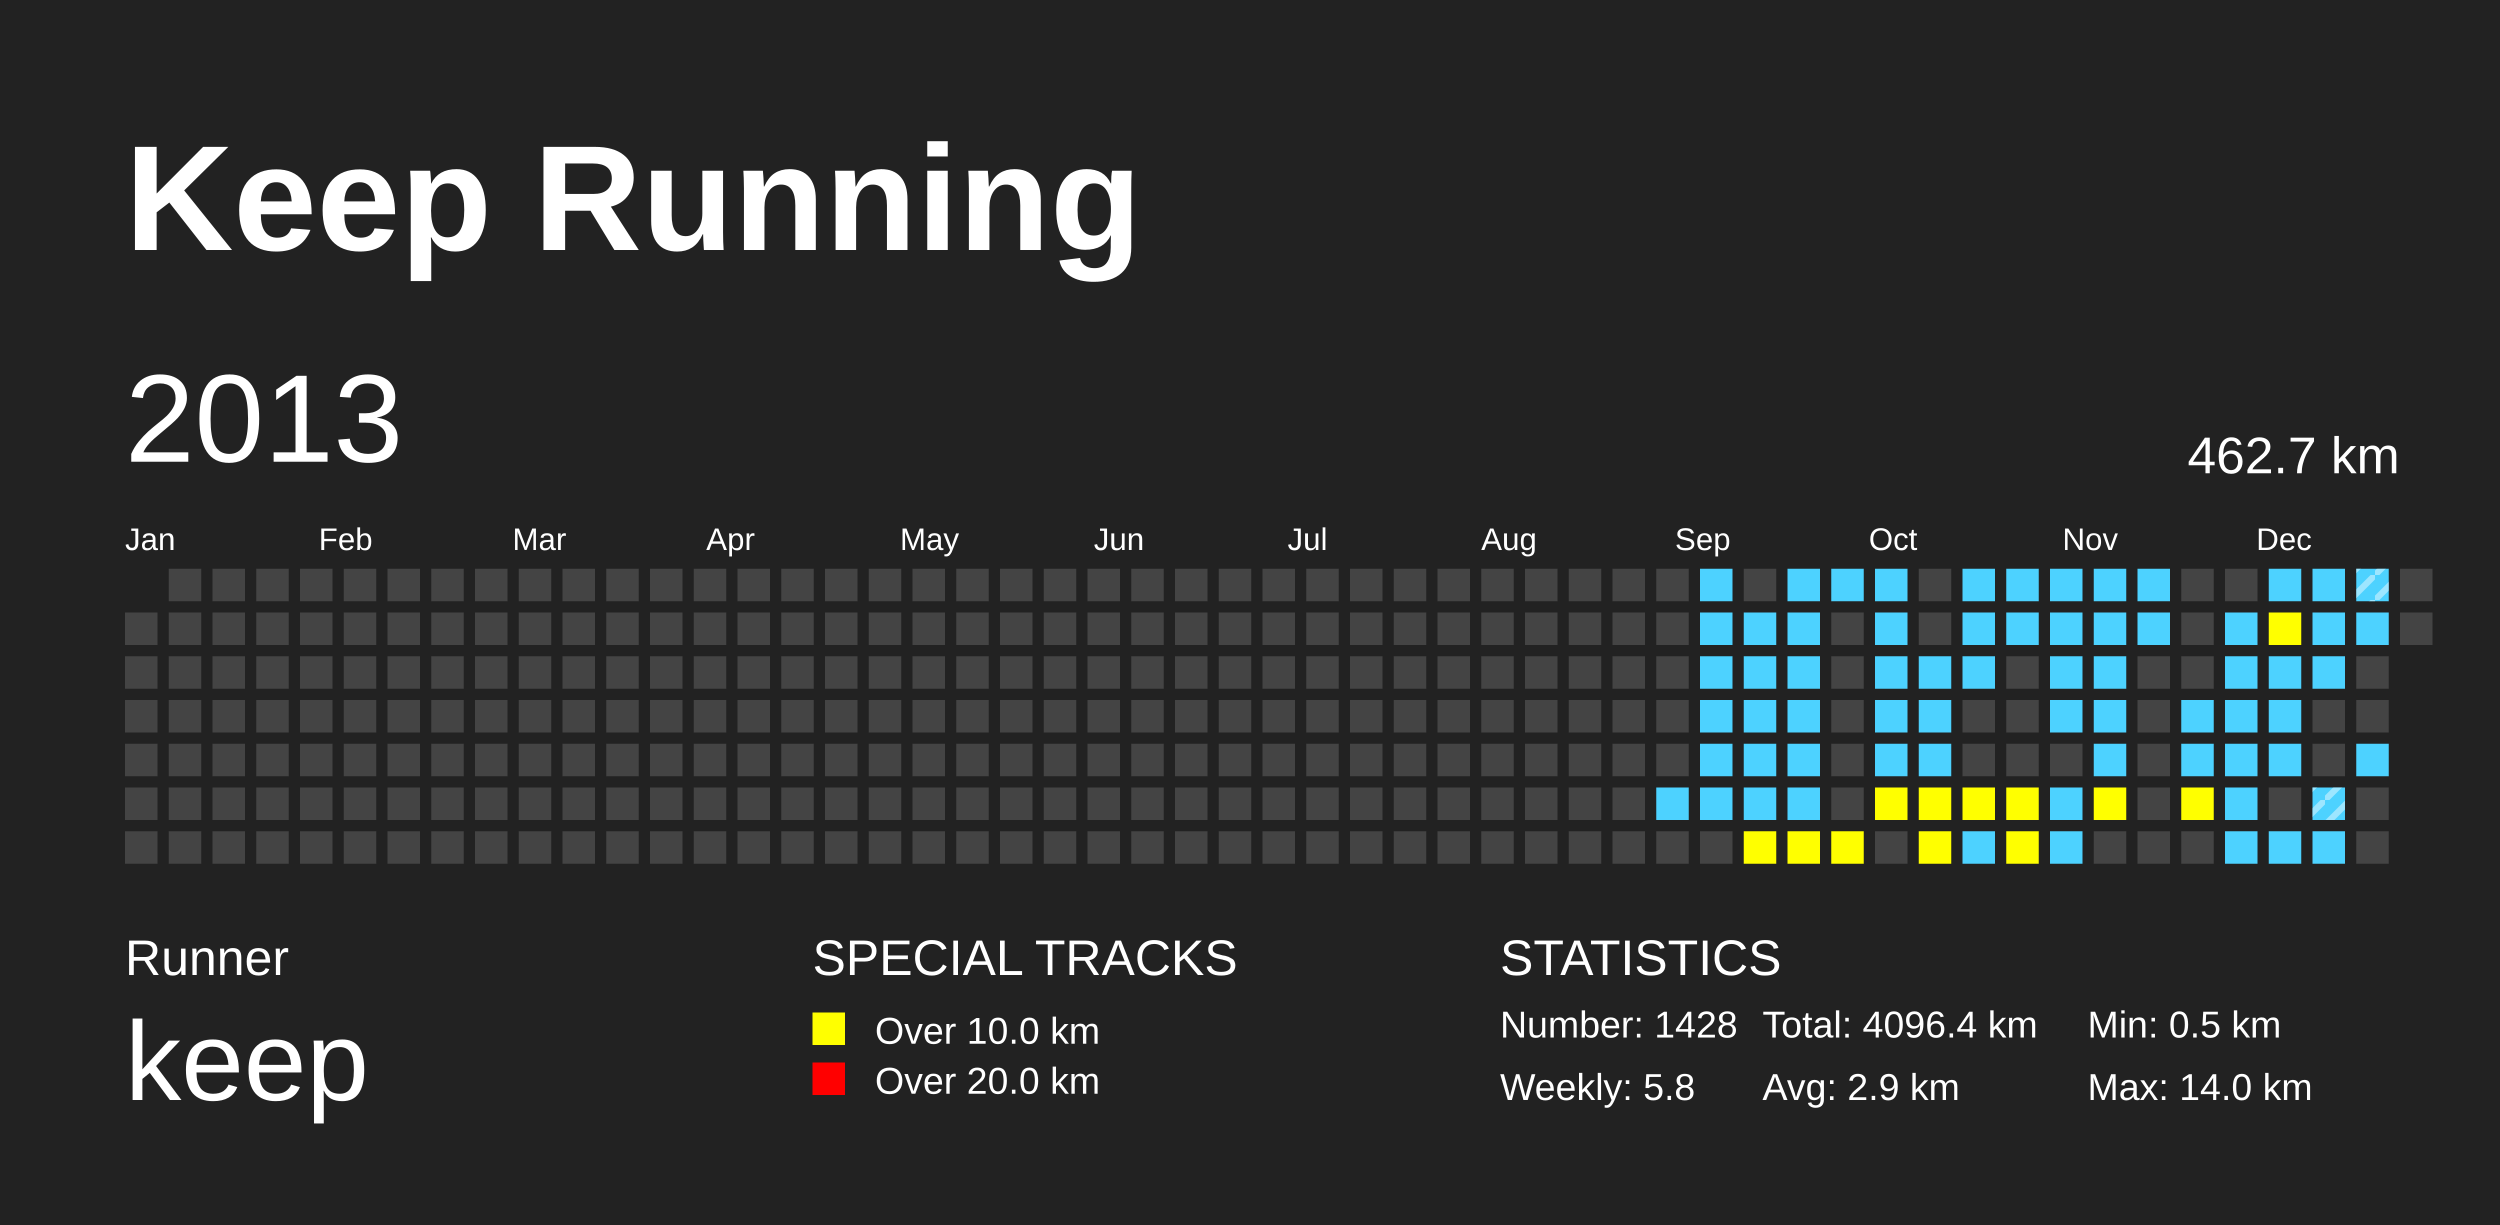
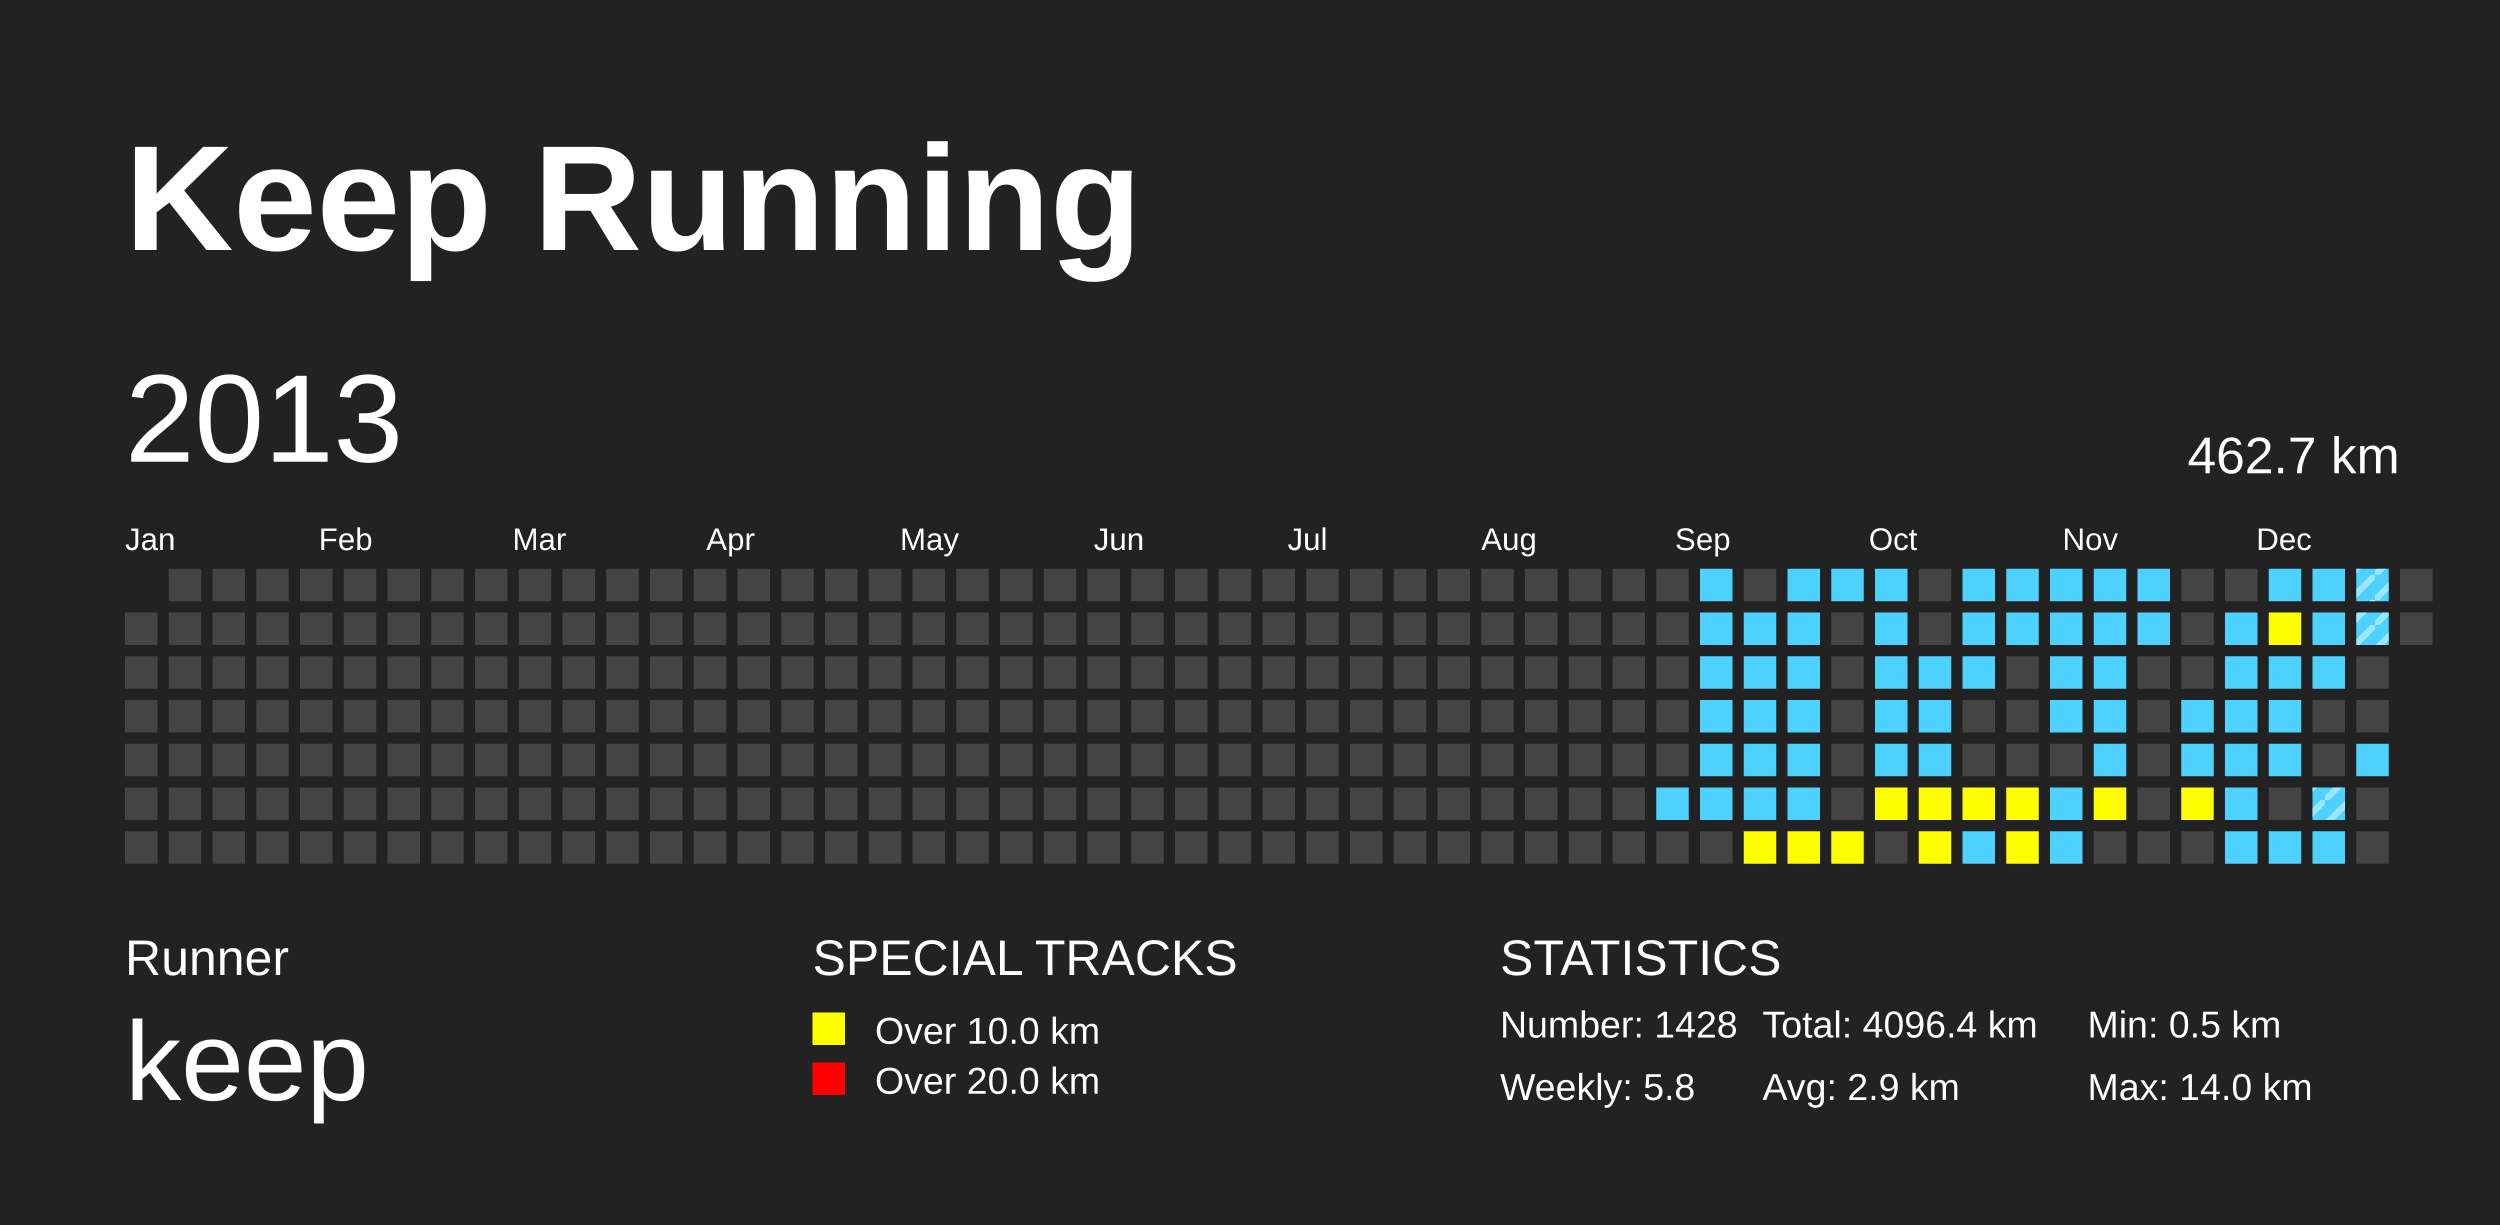
<svg xmlns="http://www.w3.org/2000/svg" baseProfile="full" height="98mm" version="1.1" viewBox="0,0,200,98" width="200mm">
  <defs>
    <pattern height="2" id="indoor-stripe" patternUnits="userSpaceOnUse" width="2">
      <line stroke="white" stroke-opacity="0.45" stroke-width="0.5" x1="0" x2="2" y1="2" y2="0" />
    </pattern>
  </defs>
  <rect fill="#222222" height="98" width="200" x="0" y="0" />
  <text fill="#FFFFFF" style="font-size:12px; font-family:Arial; font-weight:bold;" x="10" y="20">Keep Running</text>
  <text fill="#FFFFFF" style="font-size:4px; font-family:Arial" x="10" y="78">Runner</text>
  <text fill="#FFFFFF" style="font-size:9px; font-family:Arial" x="10" y="88">keep</text>
  <text fill="#FFFFFF" style="font-size:4px; font-family:Arial" x="65" y="78">SPECIAL TRACKS</text>
  <rect fill="yellow" height="2.6" width="2.6" x="65" y="81" />
  <text fill="#FFFFFF" style="font-size:3px; font-family:Arial" x="70" y="83.5">Over 10.0 km</text>
  <rect fill="red" height="2.6" width="2.6" x="65" y="85" />
  <text fill="#FFFFFF" style="font-size:3px; font-family:Arial" x="70" y="87.5">Over 20.0 km</text>
  <text fill="#FFFFFF" style="font-size:4px; font-family:Arial" x="120" y="78">STATISTICS</text>
  <text fill="#FFFFFF" style="font-size:3px; font-family:Arial" x="120" y="83">Number: 1428</text>
  <text fill="#FFFFFF" style="font-size:3px; font-family:Arial" x="120" y="88">Weekly: 5.8</text>
  <text fill="#FFFFFF" style="font-size:3px; font-family:Arial" x="141" y="83">Total: 4096.4 km</text>
  <text fill="#FFFFFF" style="font-size:3px; font-family:Arial" x="141" y="88">Avg: 2.9 km</text>
  <text fill="#FFFFFF" style="font-size:3px; font-family:Arial" x="167" y="83">Min: 0.5 km</text>
  <text fill="#FFFFFF" style="font-size:3px; font-family:Arial" x="167" y="88">Max: 14.0 km</text>
  <text dominant-baseline="hanging" fill="#FFFFFF" style="font-size:10.0px; font-family:Arial;" x="10" y="30">2013</text>
  <text dominant-baseline="hanging" fill="#FFFFFF" style="font-size:4.125px; font-family:Arial;" x="175" y="35">462.7 km</text>
  <text fill="#FFFFFF" style="font-size:2.5px; font-family:Arial" x="10.0" y="44">Jan</text>
  <text fill="#FFFFFF" style="font-size:2.5px; font-family:Arial" x="25.5" y="44">Feb</text>
  <text fill="#FFFFFF" style="font-size:2.5px; font-family:Arial" x="41.0" y="44">Mar</text>
  <text fill="#FFFFFF" style="font-size:2.5px; font-family:Arial" x="56.5" y="44">Apr</text>
  <text fill="#FFFFFF" style="font-size:2.5px; font-family:Arial" x="72.0" y="44">May</text>
  <text fill="#FFFFFF" style="font-size:2.5px; font-family:Arial" x="87.5" y="44">Jun</text>
  <text fill="#FFFFFF" style="font-size:2.5px; font-family:Arial" x="103.0" y="44">Jul</text>
  <text fill="#FFFFFF" style="font-size:2.5px; font-family:Arial" x="118.5" y="44">Aug</text>
  <text fill="#FFFFFF" style="font-size:2.5px; font-family:Arial" x="134.0" y="44">Sep</text>
  <text fill="#FFFFFF" style="font-size:2.5px; font-family:Arial" x="149.5" y="44">Oct</text>
  <text fill="#FFFFFF" style="font-size:2.5px; font-family:Arial" x="165.0" y="44">Nov</text>
  <text fill="#FFFFFF" style="font-size:2.5px; font-family:Arial" x="180.5" y="44">Dec</text>
  <rect fill="#444444" height="2.6" width="2.6" x="10.0" y="49.0" />
  <rect fill="#444444" height="2.6" width="2.6" x="10.0" y="52.5" />
  <rect fill="#444444" height="2.6" width="2.6" x="10.0" y="56.0" />
  <rect fill="#444444" height="2.6" width="2.6" x="10.0" y="59.5" />
  <rect fill="#444444" height="2.6" width="2.6" x="10.0" y="63.0" />
  <rect fill="#444444" height="2.6" width="2.6" x="10.0" y="66.5" />
  <rect fill="#444444" height="2.6" width="2.6" x="13.5" y="45.5" />
  <rect fill="#444444" height="2.6" width="2.6" x="13.5" y="49.0" />
  <rect fill="#444444" height="2.6" width="2.6" x="13.5" y="52.5" />
  <rect fill="#444444" height="2.6" width="2.6" x="13.5" y="56.0" />
  <rect fill="#444444" height="2.6" width="2.6" x="13.5" y="59.5" />
  <rect fill="#444444" height="2.6" width="2.6" x="13.5" y="63.0" />
  <rect fill="#444444" height="2.6" width="2.6" x="13.5" y="66.5" />
  <rect fill="#444444" height="2.6" width="2.6" x="17.0" y="45.5" />
  <rect fill="#444444" height="2.6" width="2.6" x="17.0" y="49.0" />
  <rect fill="#444444" height="2.6" width="2.6" x="17.0" y="52.5" />
  <rect fill="#444444" height="2.6" width="2.6" x="17.0" y="56.0" />
  <rect fill="#444444" height="2.6" width="2.6" x="17.0" y="59.5" />
  <rect fill="#444444" height="2.6" width="2.6" x="17.0" y="63.0" />
  <rect fill="#444444" height="2.6" width="2.6" x="17.0" y="66.5" />
  <rect fill="#444444" height="2.6" width="2.6" x="20.5" y="45.5" />
  <rect fill="#444444" height="2.6" width="2.6" x="20.5" y="49.0" />
  <rect fill="#444444" height="2.6" width="2.6" x="20.5" y="52.5" />
  <rect fill="#444444" height="2.6" width="2.6" x="20.5" y="56.0" />
  <rect fill="#444444" height="2.6" width="2.6" x="20.5" y="59.5" />
  <rect fill="#444444" height="2.6" width="2.6" x="20.5" y="63.0" />
  <rect fill="#444444" height="2.6" width="2.6" x="20.5" y="66.5" />
  <rect fill="#444444" height="2.6" width="2.6" x="24.0" y="45.5" />
  <rect fill="#444444" height="2.6" width="2.6" x="24.0" y="49.0" />
  <rect fill="#444444" height="2.6" width="2.6" x="24.0" y="52.5" />
  <rect fill="#444444" height="2.6" width="2.6" x="24.0" y="56.0" />
  <rect fill="#444444" height="2.6" width="2.6" x="24.0" y="59.5" />
  <rect fill="#444444" height="2.6" width="2.6" x="24.0" y="63.0" />
  <rect fill="#444444" height="2.6" width="2.6" x="24.0" y="66.5" />
  <rect fill="#444444" height="2.6" width="2.6" x="27.5" y="45.5" />
  <rect fill="#444444" height="2.6" width="2.6" x="27.5" y="49.0" />
  <rect fill="#444444" height="2.6" width="2.6" x="27.5" y="52.5" />
  <rect fill="#444444" height="2.6" width="2.6" x="27.5" y="56.0" />
  <rect fill="#444444" height="2.6" width="2.6" x="27.5" y="59.5" />
  <rect fill="#444444" height="2.6" width="2.6" x="27.5" y="63.0" />
  <rect fill="#444444" height="2.6" width="2.6" x="27.5" y="66.5" />
  <rect fill="#444444" height="2.6" width="2.6" x="31.0" y="45.5" />
  <rect fill="#444444" height="2.6" width="2.6" x="31.0" y="49.0" />
  <rect fill="#444444" height="2.6" width="2.6" x="31.0" y="52.5" />
  <rect fill="#444444" height="2.6" width="2.6" x="31.0" y="56.0" />
  <rect fill="#444444" height="2.6" width="2.6" x="31.0" y="59.5" />
  <rect fill="#444444" height="2.6" width="2.6" x="31.0" y="63.0" />
  <rect fill="#444444" height="2.6" width="2.6" x="31.0" y="66.5" />
  <rect fill="#444444" height="2.6" width="2.6" x="34.5" y="45.5" />
  <rect fill="#444444" height="2.6" width="2.6" x="34.5" y="49.0" />
  <rect fill="#444444" height="2.6" width="2.6" x="34.5" y="52.5" />
  <rect fill="#444444" height="2.6" width="2.6" x="34.5" y="56.0" />
  <rect fill="#444444" height="2.6" width="2.6" x="34.5" y="59.5" />
  <rect fill="#444444" height="2.6" width="2.6" x="34.5" y="63.0" />
  <rect fill="#444444" height="2.6" width="2.6" x="34.5" y="66.5" />
  <rect fill="#444444" height="2.6" width="2.6" x="38.0" y="45.5" />
  <rect fill="#444444" height="2.6" width="2.6" x="38.0" y="49.0" />
  <rect fill="#444444" height="2.6" width="2.6" x="38.0" y="52.5" />
  <rect fill="#444444" height="2.6" width="2.6" x="38.0" y="56.0" />
  <rect fill="#444444" height="2.6" width="2.6" x="38.0" y="59.5" />
  <rect fill="#444444" height="2.6" width="2.6" x="38.0" y="63.0" />
  <rect fill="#444444" height="2.6" width="2.6" x="38.0" y="66.5" />
  <rect fill="#444444" height="2.6" width="2.6" x="41.5" y="45.5" />
  <rect fill="#444444" height="2.6" width="2.6" x="41.5" y="49.0" />
  <rect fill="#444444" height="2.6" width="2.6" x="41.5" y="52.5" />
  <rect fill="#444444" height="2.6" width="2.6" x="41.5" y="56.0" />
  <rect fill="#444444" height="2.6" width="2.6" x="41.5" y="59.5" />
  <rect fill="#444444" height="2.6" width="2.6" x="41.5" y="63.0" />
  <rect fill="#444444" height="2.6" width="2.6" x="41.5" y="66.5" />
  <rect fill="#444444" height="2.6" width="2.6" x="45.0" y="45.5" />
  <rect fill="#444444" height="2.6" width="2.6" x="45.0" y="49.0" />
  <rect fill="#444444" height="2.6" width="2.6" x="45.0" y="52.5" />
  <rect fill="#444444" height="2.6" width="2.6" x="45.0" y="56.0" />
  <rect fill="#444444" height="2.6" width="2.6" x="45.0" y="59.5" />
  <rect fill="#444444" height="2.6" width="2.6" x="45.0" y="63.0" />
  <rect fill="#444444" height="2.6" width="2.6" x="45.0" y="66.5" />
  <rect fill="#444444" height="2.6" width="2.6" x="48.5" y="45.5" />
  <rect fill="#444444" height="2.6" width="2.6" x="48.5" y="49.0" />
  <rect fill="#444444" height="2.6" width="2.6" x="48.5" y="52.5" />
  <rect fill="#444444" height="2.6" width="2.6" x="48.5" y="56.0" />
  <rect fill="#444444" height="2.6" width="2.6" x="48.5" y="59.5" />
  <rect fill="#444444" height="2.6" width="2.6" x="48.5" y="63.0" />
  <rect fill="#444444" height="2.6" width="2.6" x="48.5" y="66.5" />
  <rect fill="#444444" height="2.6" width="2.6" x="52.0" y="45.5" />
  <rect fill="#444444" height="2.6" width="2.6" x="52.0" y="49.0" />
  <rect fill="#444444" height="2.6" width="2.6" x="52.0" y="52.5" />
  <rect fill="#444444" height="2.6" width="2.6" x="52.0" y="56.0" />
  <rect fill="#444444" height="2.6" width="2.6" x="52.0" y="59.5" />
  <rect fill="#444444" height="2.6" width="2.6" x="52.0" y="63.0" />
  <rect fill="#444444" height="2.6" width="2.6" x="52.0" y="66.5" />
  <rect fill="#444444" height="2.6" width="2.6" x="55.5" y="45.5" />
  <rect fill="#444444" height="2.6" width="2.6" x="55.5" y="49.0" />
  <rect fill="#444444" height="2.6" width="2.6" x="55.5" y="52.5" />
  <rect fill="#444444" height="2.6" width="2.6" x="55.5" y="56.0" />
  <rect fill="#444444" height="2.6" width="2.6" x="55.5" y="59.5" />
  <rect fill="#444444" height="2.6" width="2.6" x="55.5" y="63.0" />
  <rect fill="#444444" height="2.6" width="2.6" x="55.5" y="66.5" />
  <rect fill="#444444" height="2.6" width="2.6" x="59.0" y="45.5" />
  <rect fill="#444444" height="2.6" width="2.6" x="59.0" y="49.0" />
  <rect fill="#444444" height="2.6" width="2.6" x="59.0" y="52.5" />
  <rect fill="#444444" height="2.6" width="2.6" x="59.0" y="56.0" />
  <rect fill="#444444" height="2.6" width="2.6" x="59.0" y="59.5" />
  <rect fill="#444444" height="2.6" width="2.6" x="59.0" y="63.0" />
  <rect fill="#444444" height="2.6" width="2.6" x="59.0" y="66.5" />
  <rect fill="#444444" height="2.6" width="2.6" x="62.5" y="45.5" />
  <rect fill="#444444" height="2.6" width="2.6" x="62.5" y="49.0" />
  <rect fill="#444444" height="2.6" width="2.6" x="62.5" y="52.5" />
  <rect fill="#444444" height="2.6" width="2.6" x="62.5" y="56.0" />
  <rect fill="#444444" height="2.6" width="2.6" x="62.5" y="59.5" />
  <rect fill="#444444" height="2.6" width="2.6" x="62.5" y="63.0" />
  <rect fill="#444444" height="2.6" width="2.6" x="62.5" y="66.5" />
  <rect fill="#444444" height="2.6" width="2.6" x="66.0" y="45.5" />
  <rect fill="#444444" height="2.6" width="2.6" x="66.0" y="49.0" />
  <rect fill="#444444" height="2.6" width="2.6" x="66.0" y="52.5" />
  <rect fill="#444444" height="2.6" width="2.6" x="66.0" y="56.0" />
  <rect fill="#444444" height="2.6" width="2.6" x="66.0" y="59.5" />
  <rect fill="#444444" height="2.6" width="2.6" x="66.0" y="63.0" />
  <rect fill="#444444" height="2.6" width="2.6" x="66.0" y="66.5" />
  <rect fill="#444444" height="2.6" width="2.6" x="69.5" y="45.5" />
  <rect fill="#444444" height="2.6" width="2.6" x="69.5" y="49.0" />
  <rect fill="#444444" height="2.6" width="2.6" x="69.5" y="52.5" />
  <rect fill="#444444" height="2.6" width="2.6" x="69.5" y="56.0" />
  <rect fill="#444444" height="2.6" width="2.6" x="69.5" y="59.5" />
  <rect fill="#444444" height="2.6" width="2.6" x="69.5" y="63.0" />
  <rect fill="#444444" height="2.6" width="2.6" x="69.5" y="66.5" />
  <rect fill="#444444" height="2.6" width="2.6" x="73.0" y="45.5" />
  <rect fill="#444444" height="2.6" width="2.6" x="73.0" y="49.0" />
  <rect fill="#444444" height="2.6" width="2.6" x="73.0" y="52.5" />
  <rect fill="#444444" height="2.6" width="2.6" x="73.0" y="56.0" />
  <rect fill="#444444" height="2.6" width="2.6" x="73.0" y="59.5" />
  <rect fill="#444444" height="2.6" width="2.6" x="73.0" y="63.0" />
  <rect fill="#444444" height="2.6" width="2.6" x="73.0" y="66.5" />
  <rect fill="#444444" height="2.6" width="2.6" x="76.5" y="45.5" />
  <rect fill="#444444" height="2.6" width="2.6" x="76.5" y="49.0" />
  <rect fill="#444444" height="2.6" width="2.6" x="76.5" y="52.5" />
  <rect fill="#444444" height="2.6" width="2.6" x="76.5" y="56.0" />
  <rect fill="#444444" height="2.6" width="2.6" x="76.5" y="59.5" />
  <rect fill="#444444" height="2.6" width="2.6" x="76.5" y="63.0" />
  <rect fill="#444444" height="2.6" width="2.6" x="76.5" y="66.5" />
  <rect fill="#444444" height="2.6" width="2.6" x="80.0" y="45.5" />
  <rect fill="#444444" height="2.6" width="2.6" x="80.0" y="49.0" />
  <rect fill="#444444" height="2.6" width="2.6" x="80.0" y="52.5" />
  <rect fill="#444444" height="2.6" width="2.6" x="80.0" y="56.0" />
  <rect fill="#444444" height="2.6" width="2.6" x="80.0" y="59.5" />
  <rect fill="#444444" height="2.6" width="2.6" x="80.0" y="63.0" />
  <rect fill="#444444" height="2.6" width="2.6" x="80.0" y="66.5" />
  <rect fill="#444444" height="2.6" width="2.6" x="83.5" y="45.5" />
  <rect fill="#444444" height="2.6" width="2.6" x="83.5" y="49.0" />
  <rect fill="#444444" height="2.6" width="2.6" x="83.5" y="52.5" />
  <rect fill="#444444" height="2.6" width="2.6" x="83.5" y="56.0" />
  <rect fill="#444444" height="2.6" width="2.6" x="83.5" y="59.5" />
  <rect fill="#444444" height="2.6" width="2.6" x="83.5" y="63.0" />
  <rect fill="#444444" height="2.6" width="2.6" x="83.5" y="66.5" />
  <rect fill="#444444" height="2.6" width="2.6" x="87.0" y="45.5" />
  <rect fill="#444444" height="2.6" width="2.6" x="87.0" y="49.0" />
  <rect fill="#444444" height="2.6" width="2.6" x="87.0" y="52.5" />
  <rect fill="#444444" height="2.6" width="2.6" x="87.0" y="56.0" />
  <rect fill="#444444" height="2.6" width="2.6" x="87.0" y="59.5" />
  <rect fill="#444444" height="2.6" width="2.6" x="87.0" y="63.0" />
  <rect fill="#444444" height="2.6" width="2.6" x="87.0" y="66.5" />
  <rect fill="#444444" height="2.6" width="2.6" x="90.5" y="45.5" />
  <rect fill="#444444" height="2.6" width="2.6" x="90.5" y="49.0" />
  <rect fill="#444444" height="2.6" width="2.6" x="90.5" y="52.5" />
  <rect fill="#444444" height="2.6" width="2.6" x="90.5" y="56.0" />
  <rect fill="#444444" height="2.6" width="2.6" x="90.5" y="59.5" />
  <rect fill="#444444" height="2.6" width="2.6" x="90.5" y="63.0" />
  <rect fill="#444444" height="2.6" width="2.6" x="90.5" y="66.5" />
  <rect fill="#444444" height="2.6" width="2.6" x="94.0" y="45.5" />
  <rect fill="#444444" height="2.6" width="2.6" x="94.0" y="49.0" />
  <rect fill="#444444" height="2.6" width="2.6" x="94.0" y="52.5" />
  <rect fill="#444444" height="2.6" width="2.6" x="94.0" y="56.0" />
  <rect fill="#444444" height="2.6" width="2.6" x="94.0" y="59.5" />
  <rect fill="#444444" height="2.6" width="2.6" x="94.0" y="63.0" />
  <rect fill="#444444" height="2.6" width="2.6" x="94.0" y="66.5" />
  <rect fill="#444444" height="2.6" width="2.6" x="97.5" y="45.5" />
  <rect fill="#444444" height="2.6" width="2.6" x="97.5" y="49.0" />
  <rect fill="#444444" height="2.6" width="2.6" x="97.5" y="52.5" />
  <rect fill="#444444" height="2.6" width="2.6" x="97.5" y="56.0" />
  <rect fill="#444444" height="2.6" width="2.6" x="97.5" y="59.5" />
  <rect fill="#444444" height="2.6" width="2.6" x="97.5" y="63.0" />
  <rect fill="#444444" height="2.6" width="2.6" x="97.5" y="66.5" />
  <rect fill="#444444" height="2.6" width="2.6" x="101.0" y="45.5" />
  <rect fill="#444444" height="2.6" width="2.6" x="101.0" y="49.0" />
  <rect fill="#444444" height="2.6" width="2.6" x="101.0" y="52.5" />
  <rect fill="#444444" height="2.6" width="2.6" x="101.0" y="56.0" />
  <rect fill="#444444" height="2.6" width="2.6" x="101.0" y="59.5" />
  <rect fill="#444444" height="2.6" width="2.6" x="101.0" y="63.0" />
  <rect fill="#444444" height="2.6" width="2.6" x="101.0" y="66.5" />
  <rect fill="#444444" height="2.6" width="2.6" x="104.5" y="45.5" />
  <rect fill="#444444" height="2.6" width="2.6" x="104.5" y="49.0" />
  <rect fill="#444444" height="2.6" width="2.6" x="104.5" y="52.5" />
  <rect fill="#444444" height="2.6" width="2.6" x="104.5" y="56.0" />
  <rect fill="#444444" height="2.6" width="2.6" x="104.5" y="59.5" />
  <rect fill="#444444" height="2.6" width="2.6" x="104.5" y="63.0" />
  <rect fill="#444444" height="2.6" width="2.6" x="104.5" y="66.5" />
  <rect fill="#444444" height="2.6" width="2.6" x="108.0" y="45.5" />
  <rect fill="#444444" height="2.6" width="2.6" x="108.0" y="49.0" />
  <rect fill="#444444" height="2.6" width="2.6" x="108.0" y="52.5" />
  <rect fill="#444444" height="2.6" width="2.6" x="108.0" y="56.0" />
  <rect fill="#444444" height="2.6" width="2.6" x="108.0" y="59.5" />
  <rect fill="#444444" height="2.6" width="2.6" x="108.0" y="63.0" />
  <rect fill="#444444" height="2.6" width="2.6" x="108.0" y="66.5" />
  <rect fill="#444444" height="2.6" width="2.6" x="111.5" y="45.5" />
  <rect fill="#444444" height="2.6" width="2.6" x="111.5" y="49.0" />
  <rect fill="#444444" height="2.6" width="2.6" x="111.5" y="52.5" />
  <rect fill="#444444" height="2.6" width="2.6" x="111.5" y="56.0" />
  <rect fill="#444444" height="2.6" width="2.6" x="111.5" y="59.5" />
  <rect fill="#444444" height="2.6" width="2.6" x="111.5" y="63.0" />
  <rect fill="#444444" height="2.6" width="2.6" x="111.5" y="66.5" />
  <rect fill="#444444" height="2.6" width="2.6" x="115.0" y="45.5" />
  <rect fill="#444444" height="2.6" width="2.6" x="115.0" y="49.0" />
  <rect fill="#444444" height="2.6" width="2.6" x="115.0" y="52.5" />
  <rect fill="#444444" height="2.6" width="2.6" x="115.0" y="56.0" />
  <rect fill="#444444" height="2.6" width="2.6" x="115.0" y="59.5" />
  <rect fill="#444444" height="2.6" width="2.6" x="115.0" y="63.0" />
  <rect fill="#444444" height="2.6" width="2.6" x="115.0" y="66.5" />
  <rect fill="#444444" height="2.6" width="2.6" x="118.5" y="45.5" />
  <rect fill="#444444" height="2.6" width="2.6" x="118.5" y="49.0" />
  <rect fill="#444444" height="2.6" width="2.6" x="118.5" y="52.5" />
  <rect fill="#444444" height="2.6" width="2.6" x="118.5" y="56.0" />
  <rect fill="#444444" height="2.6" width="2.6" x="118.5" y="59.5" />
  <rect fill="#444444" height="2.6" width="2.6" x="118.5" y="63.0" />
  <rect fill="#444444" height="2.6" width="2.6" x="118.5" y="66.5" />
  <rect fill="#444444" height="2.6" width="2.6" x="122.0" y="45.5" />
  <rect fill="#444444" height="2.6" width="2.6" x="122.0" y="49.0" />
  <rect fill="#444444" height="2.6" width="2.6" x="122.0" y="52.5" />
  <rect fill="#444444" height="2.6" width="2.6" x="122.0" y="56.0" />
  <rect fill="#444444" height="2.6" width="2.6" x="122.0" y="59.5" />
  <rect fill="#444444" height="2.6" width="2.6" x="122.0" y="63.0" />
  <rect fill="#444444" height="2.6" width="2.6" x="122.0" y="66.5" />
  <rect fill="#444444" height="2.6" width="2.6" x="125.5" y="45.5" />
  <rect fill="#444444" height="2.6" width="2.6" x="125.5" y="49.0" />
  <rect fill="#444444" height="2.6" width="2.6" x="125.5" y="52.5" />
  <rect fill="#444444" height="2.6" width="2.6" x="125.5" y="56.0" />
  <rect fill="#444444" height="2.6" width="2.6" x="125.5" y="59.5" />
  <rect fill="#444444" height="2.6" width="2.6" x="125.5" y="63.0" />
  <rect fill="#444444" height="2.6" width="2.6" x="125.5" y="66.5" />
  <rect fill="#444444" height="2.6" width="2.6" x="129.0" y="45.5" />
  <rect fill="#444444" height="2.6" width="2.6" x="129.0" y="49.0" />
  <rect fill="#444444" height="2.6" width="2.6" x="129.0" y="52.5" />
  <rect fill="#444444" height="2.6" width="2.6" x="129.0" y="56.0" />
  <rect fill="#444444" height="2.6" width="2.6" x="129.0" y="59.5" />
  <rect fill="#444444" height="2.6" width="2.6" x="129.0" y="63.0" />
  <rect fill="#444444" height="2.6" width="2.6" x="129.0" y="66.5" />
  <rect fill="#444444" height="2.6" width="2.6" x="132.5" y="45.5" />
  <rect fill="#444444" height="2.6" width="2.6" x="132.5" y="49.0" />
  <rect fill="#444444" height="2.6" width="2.6" x="132.5" y="52.5" />
  <rect fill="#444444" height="2.6" width="2.6" x="132.5" y="56.0" />
  <rect fill="#444444" height="2.6" width="2.6" x="132.5" y="59.5" />
  <rect fill="#4DD2FF" height="2.6" width="2.6" x="132.5" y="63.0" />
  <rect fill="#444444" height="2.6" width="2.6" x="132.5" y="66.5" />
  <rect fill="#4DD2FF" height="2.6" width="2.6" x="136.0" y="45.5" />
  <rect fill="#4DD2FF" height="2.6" width="2.6" x="136.0" y="49.0" />
  <rect fill="#4DD2FF" height="2.6" width="2.6" x="136.0" y="52.5" />
  <rect fill="#4DD2FF" height="2.6" width="2.6" x="136.0" y="56.0" />
  <rect fill="#4DD2FF" height="2.6" width="2.6" x="136.0" y="59.5" />
  <rect fill="#4DD2FF" height="2.6" width="2.6" x="136.0" y="63.0" />
  <rect fill="#444444" height="2.6" width="2.6" x="136.0" y="66.5" />
  <rect fill="#444444" height="2.6" width="2.6" x="139.5" y="45.5" />
  <rect fill="#4DD2FF" height="2.6" width="2.6" x="139.5" y="49.0" />
  <rect fill="#4DD2FF" height="2.6" width="2.6" x="139.5" y="52.5" />
  <rect fill="#4DD2FF" height="2.6" width="2.6" x="139.5" y="56.0" />
  <rect fill="#4DD2FF" height="2.6" width="2.6" x="139.5" y="59.5" />
  <rect fill="#4DD2FF" height="2.6" width="2.6" x="139.5" y="63.0" />
  <rect fill="yellow" height="2.6" width="2.6" x="139.5" y="66.5" />
  <rect fill="#4DD2FF" height="2.6" width="2.6" x="143.0" y="45.5" />
  <rect fill="#4DD2FF" height="2.6" width="2.6" x="143.0" y="49.0" />
  <rect fill="#4DD2FF" height="2.6" width="2.6" x="143.0" y="52.5" />
  <rect fill="#4DD2FF" height="2.6" width="2.6" x="143.0" y="56.0" />
  <rect fill="#4DD2FF" height="2.6" width="2.6" x="143.0" y="59.5" />
  <rect fill="#4DD2FF" height="2.6" width="2.6" x="143.0" y="63.0" />
  <rect fill="yellow" height="2.6" width="2.6" x="143.0" y="66.5" />
  <rect fill="#4DD2FF" height="2.6" width="2.6" x="146.5" y="45.5" />
  <rect fill="#444444" height="2.6" width="2.6" x="146.5" y="49.0" />
  <rect fill="#444444" height="2.6" width="2.6" x="146.5" y="52.5" />
  <rect fill="#444444" height="2.6" width="2.6" x="146.5" y="56.0" />
  <rect fill="#444444" height="2.6" width="2.6" x="146.5" y="59.5" />
  <rect fill="#444444" height="2.6" width="2.6" x="146.5" y="63.0" />
  <rect fill="yellow" height="2.6" width="2.6" x="146.5" y="66.5" />
  <rect fill="#4DD2FF" height="2.6" width="2.6" x="150.0" y="45.5" />
  <rect fill="#4DD2FF" height="2.6" width="2.6" x="150.0" y="49.0" />
  <rect fill="#4DD2FF" height="2.6" width="2.6" x="150.0" y="52.5" />
  <rect fill="#4DD2FF" height="2.6" width="2.6" x="150.0" y="56.0" />
  <rect fill="#4DD2FF" height="2.6" width="2.6" x="150.0" y="59.5" />
  <rect fill="yellow" height="2.6" width="2.6" x="150.0" y="63.0" />
  <rect fill="#444444" height="2.6" width="2.6" x="150.0" y="66.5" />
  <rect fill="#444444" height="2.6" width="2.6" x="153.5" y="45.5" />
  <rect fill="#444444" height="2.6" width="2.6" x="153.5" y="49.0" />
  <rect fill="#4DD2FF" height="2.6" width="2.6" x="153.5" y="52.5" />
  <rect fill="#4DD2FF" height="2.6" width="2.6" x="153.5" y="56.0" />
  <rect fill="#4DD2FF" height="2.6" width="2.6" x="153.5" y="59.5" />
  <rect fill="yellow" height="2.6" width="2.6" x="153.5" y="63.0" />
  <rect fill="yellow" height="2.6" width="2.6" x="153.5" y="66.5" />
  <rect fill="#4DD2FF" height="2.6" width="2.6" x="157.0" y="45.5" />
  <rect fill="#4DD2FF" height="2.6" width="2.6" x="157.0" y="49.0" />
  <rect fill="#4DD2FF" height="2.6" width="2.6" x="157.0" y="52.5" />
  <rect fill="#444444" height="2.6" width="2.6" x="157.0" y="56.0" />
  <rect fill="#444444" height="2.6" width="2.6" x="157.0" y="59.5" />
  <rect fill="yellow" height="2.6" width="2.6" x="157.0" y="63.0" />
  <rect fill="#4DD2FF" height="2.6" width="2.6" x="157.0" y="66.5" />
  <rect fill="#4DD2FF" height="2.6" width="2.6" x="160.5" y="45.5" />
  <rect fill="#4DD2FF" height="2.6" width="2.6" x="160.5" y="49.0" />
  <rect fill="#444444" height="2.6" width="2.6" x="160.5" y="52.5" />
  <rect fill="#444444" height="2.6" width="2.6" x="160.5" y="56.0" />
  <rect fill="#444444" height="2.6" width="2.6" x="160.5" y="59.5" />
  <rect fill="yellow" height="2.6" width="2.6" x="160.5" y="63.0" />
  <rect fill="yellow" height="2.6" width="2.6" x="160.5" y="66.5" />
  <rect fill="#4DD2FF" height="2.6" width="2.6" x="164.0" y="45.5" />
  <rect fill="#4DD2FF" height="2.6" width="2.6" x="164.0" y="49.0" />
  <rect fill="#4DD2FF" height="2.6" width="2.6" x="164.0" y="52.5" />
  <rect fill="#4DD2FF" height="2.6" width="2.6" x="164.0" y="56.0" />
  <rect fill="#444444" height="2.6" width="2.6" x="164.0" y="59.5" />
  <rect fill="#4DD2FF" height="2.6" width="2.6" x="164.0" y="63.0" />
  <rect fill="#4DD2FF" height="2.6" width="2.6" x="164.0" y="66.5" />
  <rect fill="#4DD2FF" height="2.6" width="2.6" x="167.5" y="45.5" />
  <rect fill="#4DD2FF" height="2.6" width="2.6" x="167.5" y="49.0" />
  <rect fill="#4DD2FF" height="2.6" width="2.6" x="167.5" y="52.5" />
  <rect fill="#4DD2FF" height="2.6" width="2.6" x="167.5" y="56.0" />
  <rect fill="#4DD2FF" height="2.6" width="2.6" x="167.5" y="59.5" />
  <rect fill="yellow" height="2.6" width="2.6" x="167.5" y="63.0" />
  <rect fill="#444444" height="2.6" width="2.6" x="167.5" y="66.5" />
  <rect fill="#4DD2FF" height="2.6" width="2.6" x="171.0" y="45.5" />
  <rect fill="#4DD2FF" height="2.6" width="2.6" x="171.0" y="49.0" />
  <rect fill="#444444" height="2.6" width="2.6" x="171.0" y="52.5" />
  <rect fill="#444444" height="2.6" width="2.6" x="171.0" y="56.0" />
  <rect fill="#444444" height="2.6" width="2.6" x="171.0" y="59.5" />
  <rect fill="#444444" height="2.6" width="2.6" x="171.0" y="63.0" />
  <rect fill="#444444" height="2.6" width="2.6" x="171.0" y="66.5" />
  <rect fill="#444444" height="2.6" width="2.6" x="174.5" y="45.5" />
  <rect fill="#444444" height="2.6" width="2.6" x="174.5" y="49.0" />
  <rect fill="#444444" height="2.6" width="2.6" x="174.5" y="52.5" />
  <rect fill="#4DD2FF" height="2.6" width="2.6" x="174.5" y="56.0" />
  <rect fill="#4DD2FF" height="2.6" width="2.6" x="174.5" y="59.5" />
  <rect fill="yellow" height="2.6" width="2.6" x="174.5" y="63.0" />
  <rect fill="#444444" height="2.6" width="2.6" x="174.5" y="66.5" />
  <rect fill="#444444" height="2.6" width="2.6" x="178.0" y="45.5" />
  <rect fill="#4DD2FF" height="2.6" width="2.6" x="178.0" y="49.0" />
  <rect fill="#4DD2FF" height="2.6" width="2.6" x="178.0" y="52.5" />
  <rect fill="#4DD2FF" height="2.6" width="2.6" x="178.0" y="56.0" />
  <rect fill="#4DD2FF" height="2.6" width="2.6" x="178.0" y="59.5" />
  <rect fill="#4DD2FF" height="2.6" width="2.6" x="178.0" y="63.0" />
  <rect fill="#4DD2FF" height="2.6" width="2.6" x="178.0" y="66.5" />
  <rect fill="#4DD2FF" height="2.6" width="2.6" x="181.5" y="45.5" />
  <rect fill="yellow" height="2.6" width="2.6" x="181.5" y="49.0" />
  <rect fill="#4DD2FF" height="2.6" width="2.6" x="181.5" y="52.5" />
  <rect fill="#4DD2FF" height="2.6" width="2.6" x="181.5" y="56.0" />
  <rect fill="#4DD2FF" height="2.6" width="2.6" x="181.5" y="59.5" />
  <rect fill="#444444" height="2.6" width="2.6" x="181.5" y="63.0" />
  <rect fill="#4DD2FF" height="2.6" width="2.6" x="181.5" y="66.5" />
  <rect fill="#4DD2FF" height="2.6" width="2.6" x="185.0" y="45.5" />
  <rect fill="#4DD2FF" height="2.6" width="2.6" x="185.0" y="49.0" />
  <rect fill="#4DD2FF" height="2.6" width="2.6" x="185.0" y="52.5" />
  <rect fill="#444444" height="2.6" width="2.6" x="185.0" y="56.0" />
  <rect fill="#444444" height="2.6" width="2.6" x="185.0" y="59.5" />
  <rect fill="#4DD2FF" height="2.6" width="2.6" x="185.0" y="63.0" />
  <rect fill="url(#indoor-stripe)" height="2.6" style="pointer-events: none;" width="2.6" x="185.0" y="63.0" />
  <rect fill="#4DD2FF" height="2.6" width="2.6" x="185.0" y="66.5" />
  <rect fill="#4DD2FF" height="2.6" width="2.6" x="188.5" y="45.5" />
  <rect fill="url(#indoor-stripe)" height="2.6" style="pointer-events: none;" width="2.6" x="188.5" y="45.5" />
  <rect fill="#4DD2FF" height="2.6" width="2.6" x="188.5" y="49.0" />
+   <rect fill="url(#indoor-stripe)" height="2.6" style="pointer-events: none;" width="2.6" x="188.5" y="49.0" />
  <rect fill="#444444" height="2.6" width="2.6" x="188.5" y="52.5" />
  <rect fill="#444444" height="2.6" width="2.6" x="188.5" y="56.0" />
  <rect fill="#4DD2FF" height="2.6" width="2.6" x="188.5" y="59.5" />
  <rect fill="#444444" height="2.6" width="2.6" x="188.5" y="63.0" />
  <rect fill="#444444" height="2.6" width="2.6" x="188.5" y="66.5" />
  <rect fill="#444444" height="2.6" width="2.6" x="192.0" y="45.5" />
  <rect fill="#444444" height="2.6" width="2.6" x="192.0" y="49.0" />
</svg>
